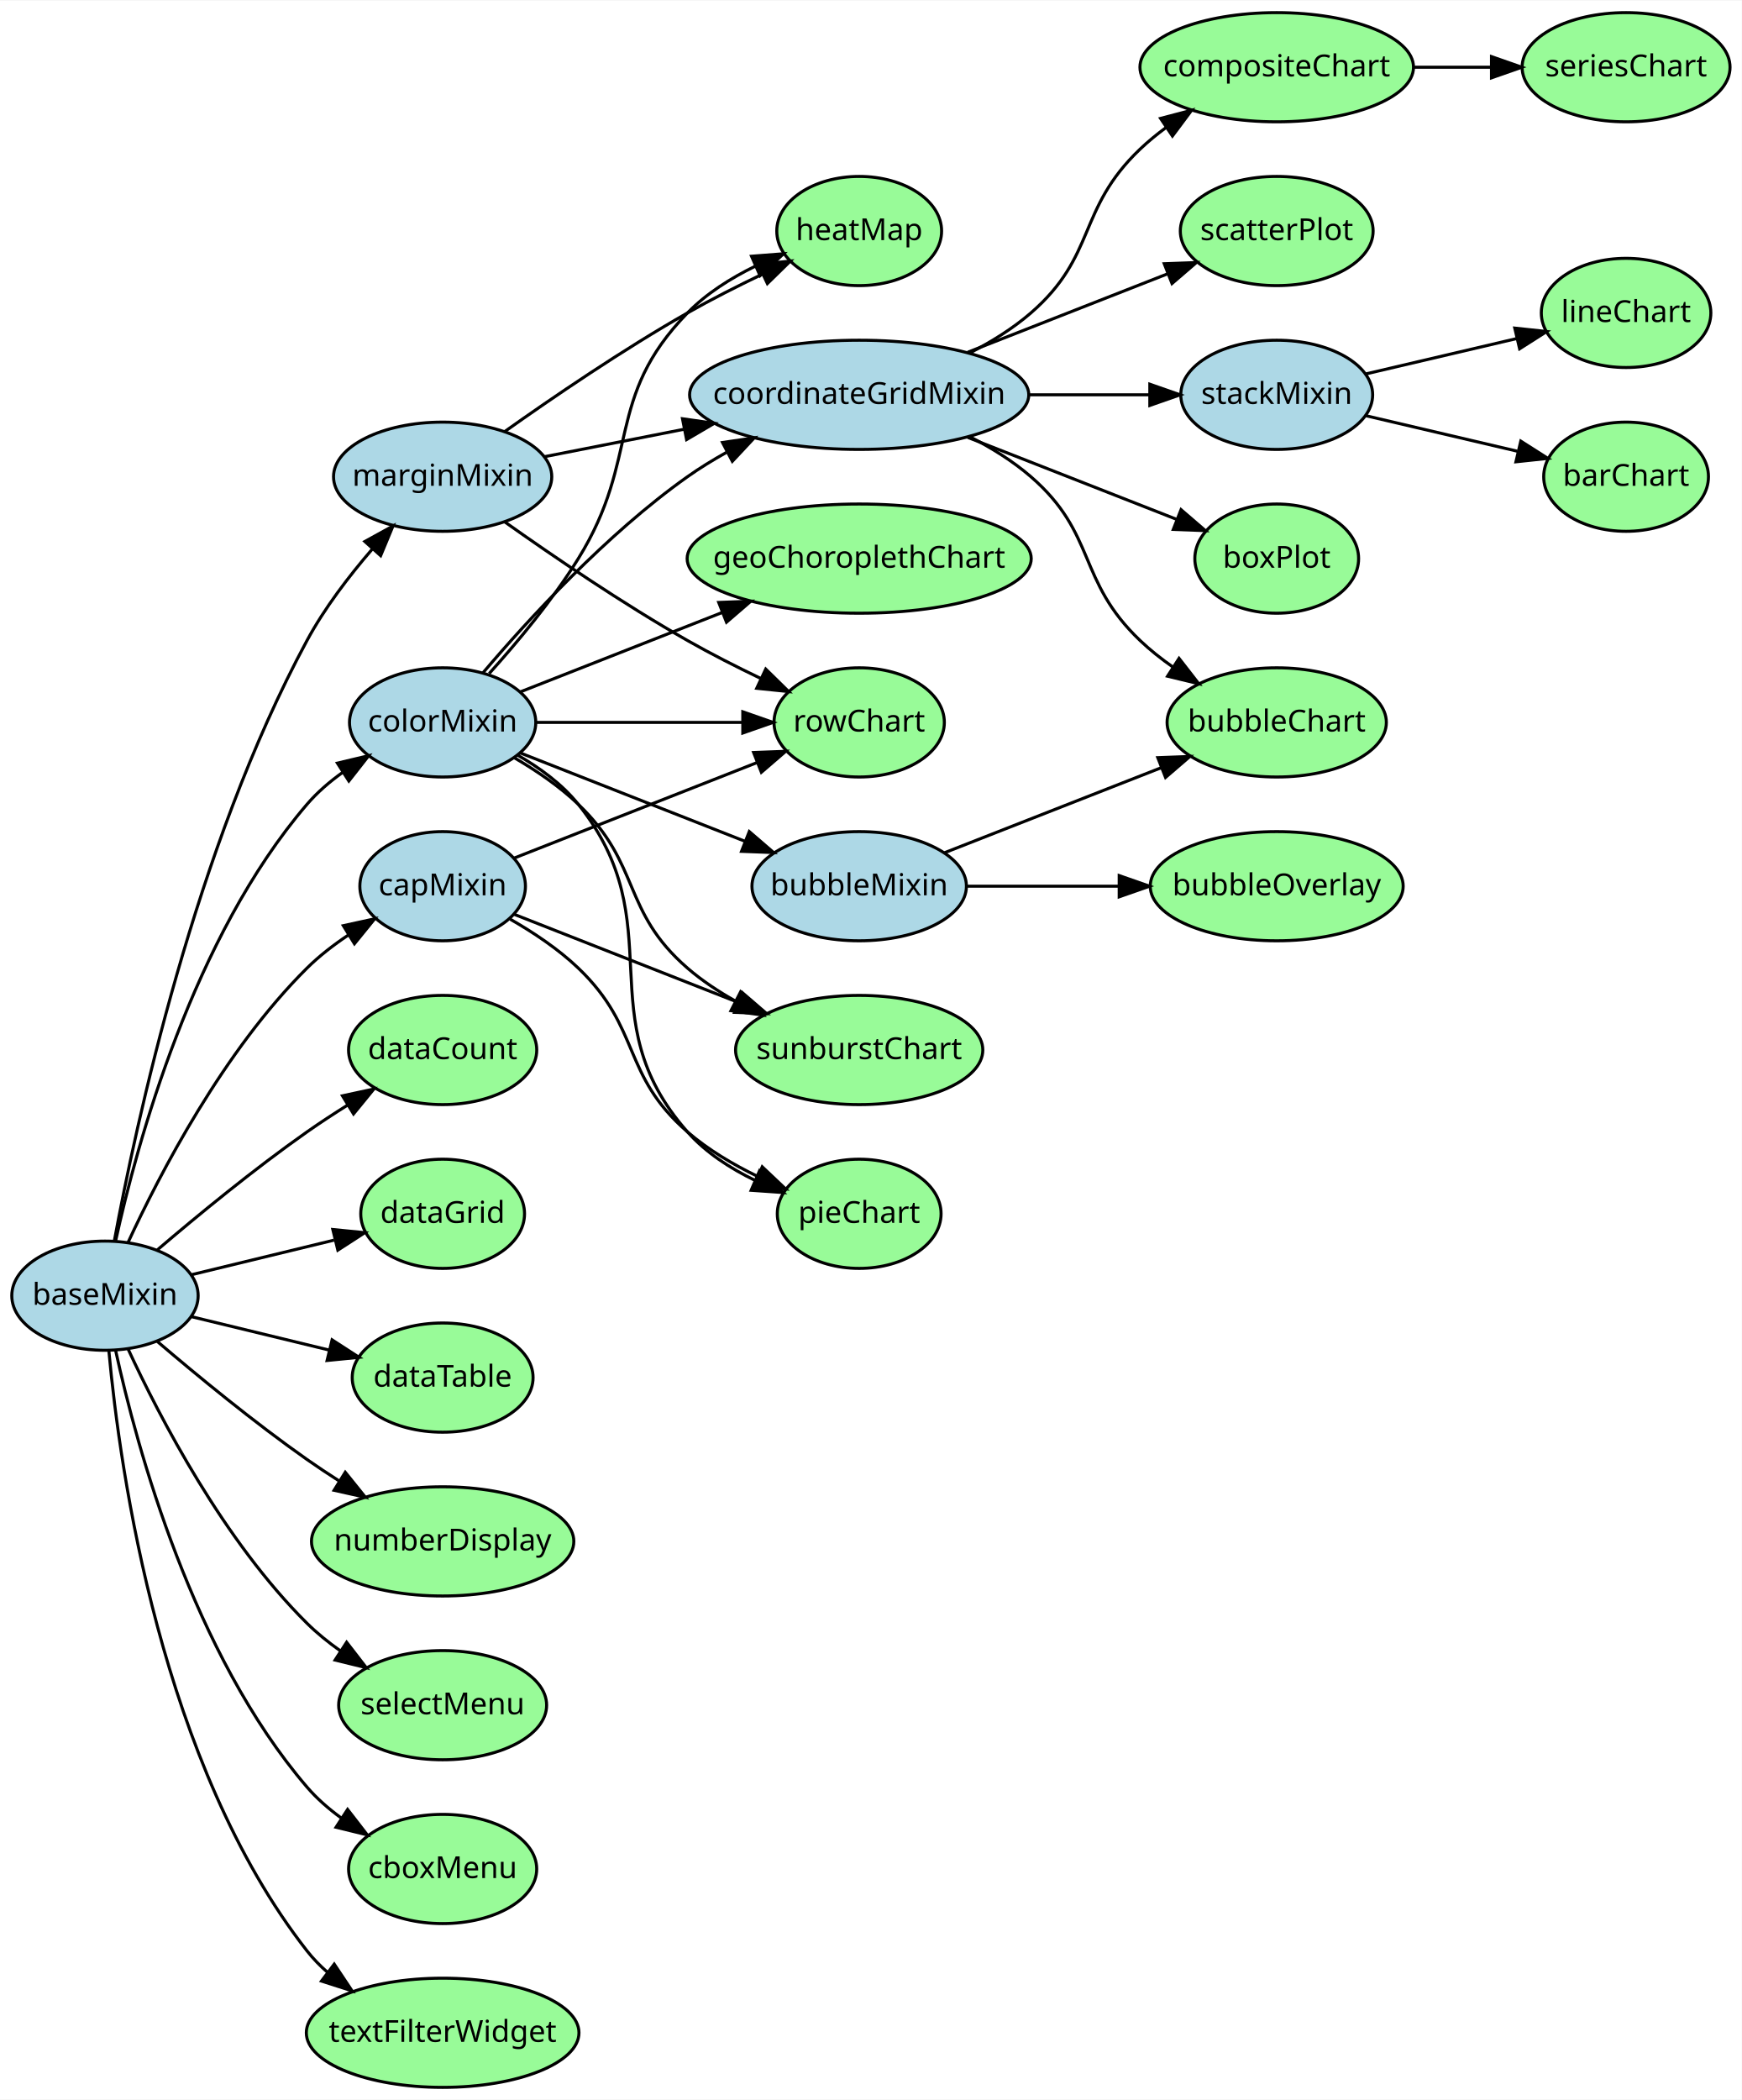
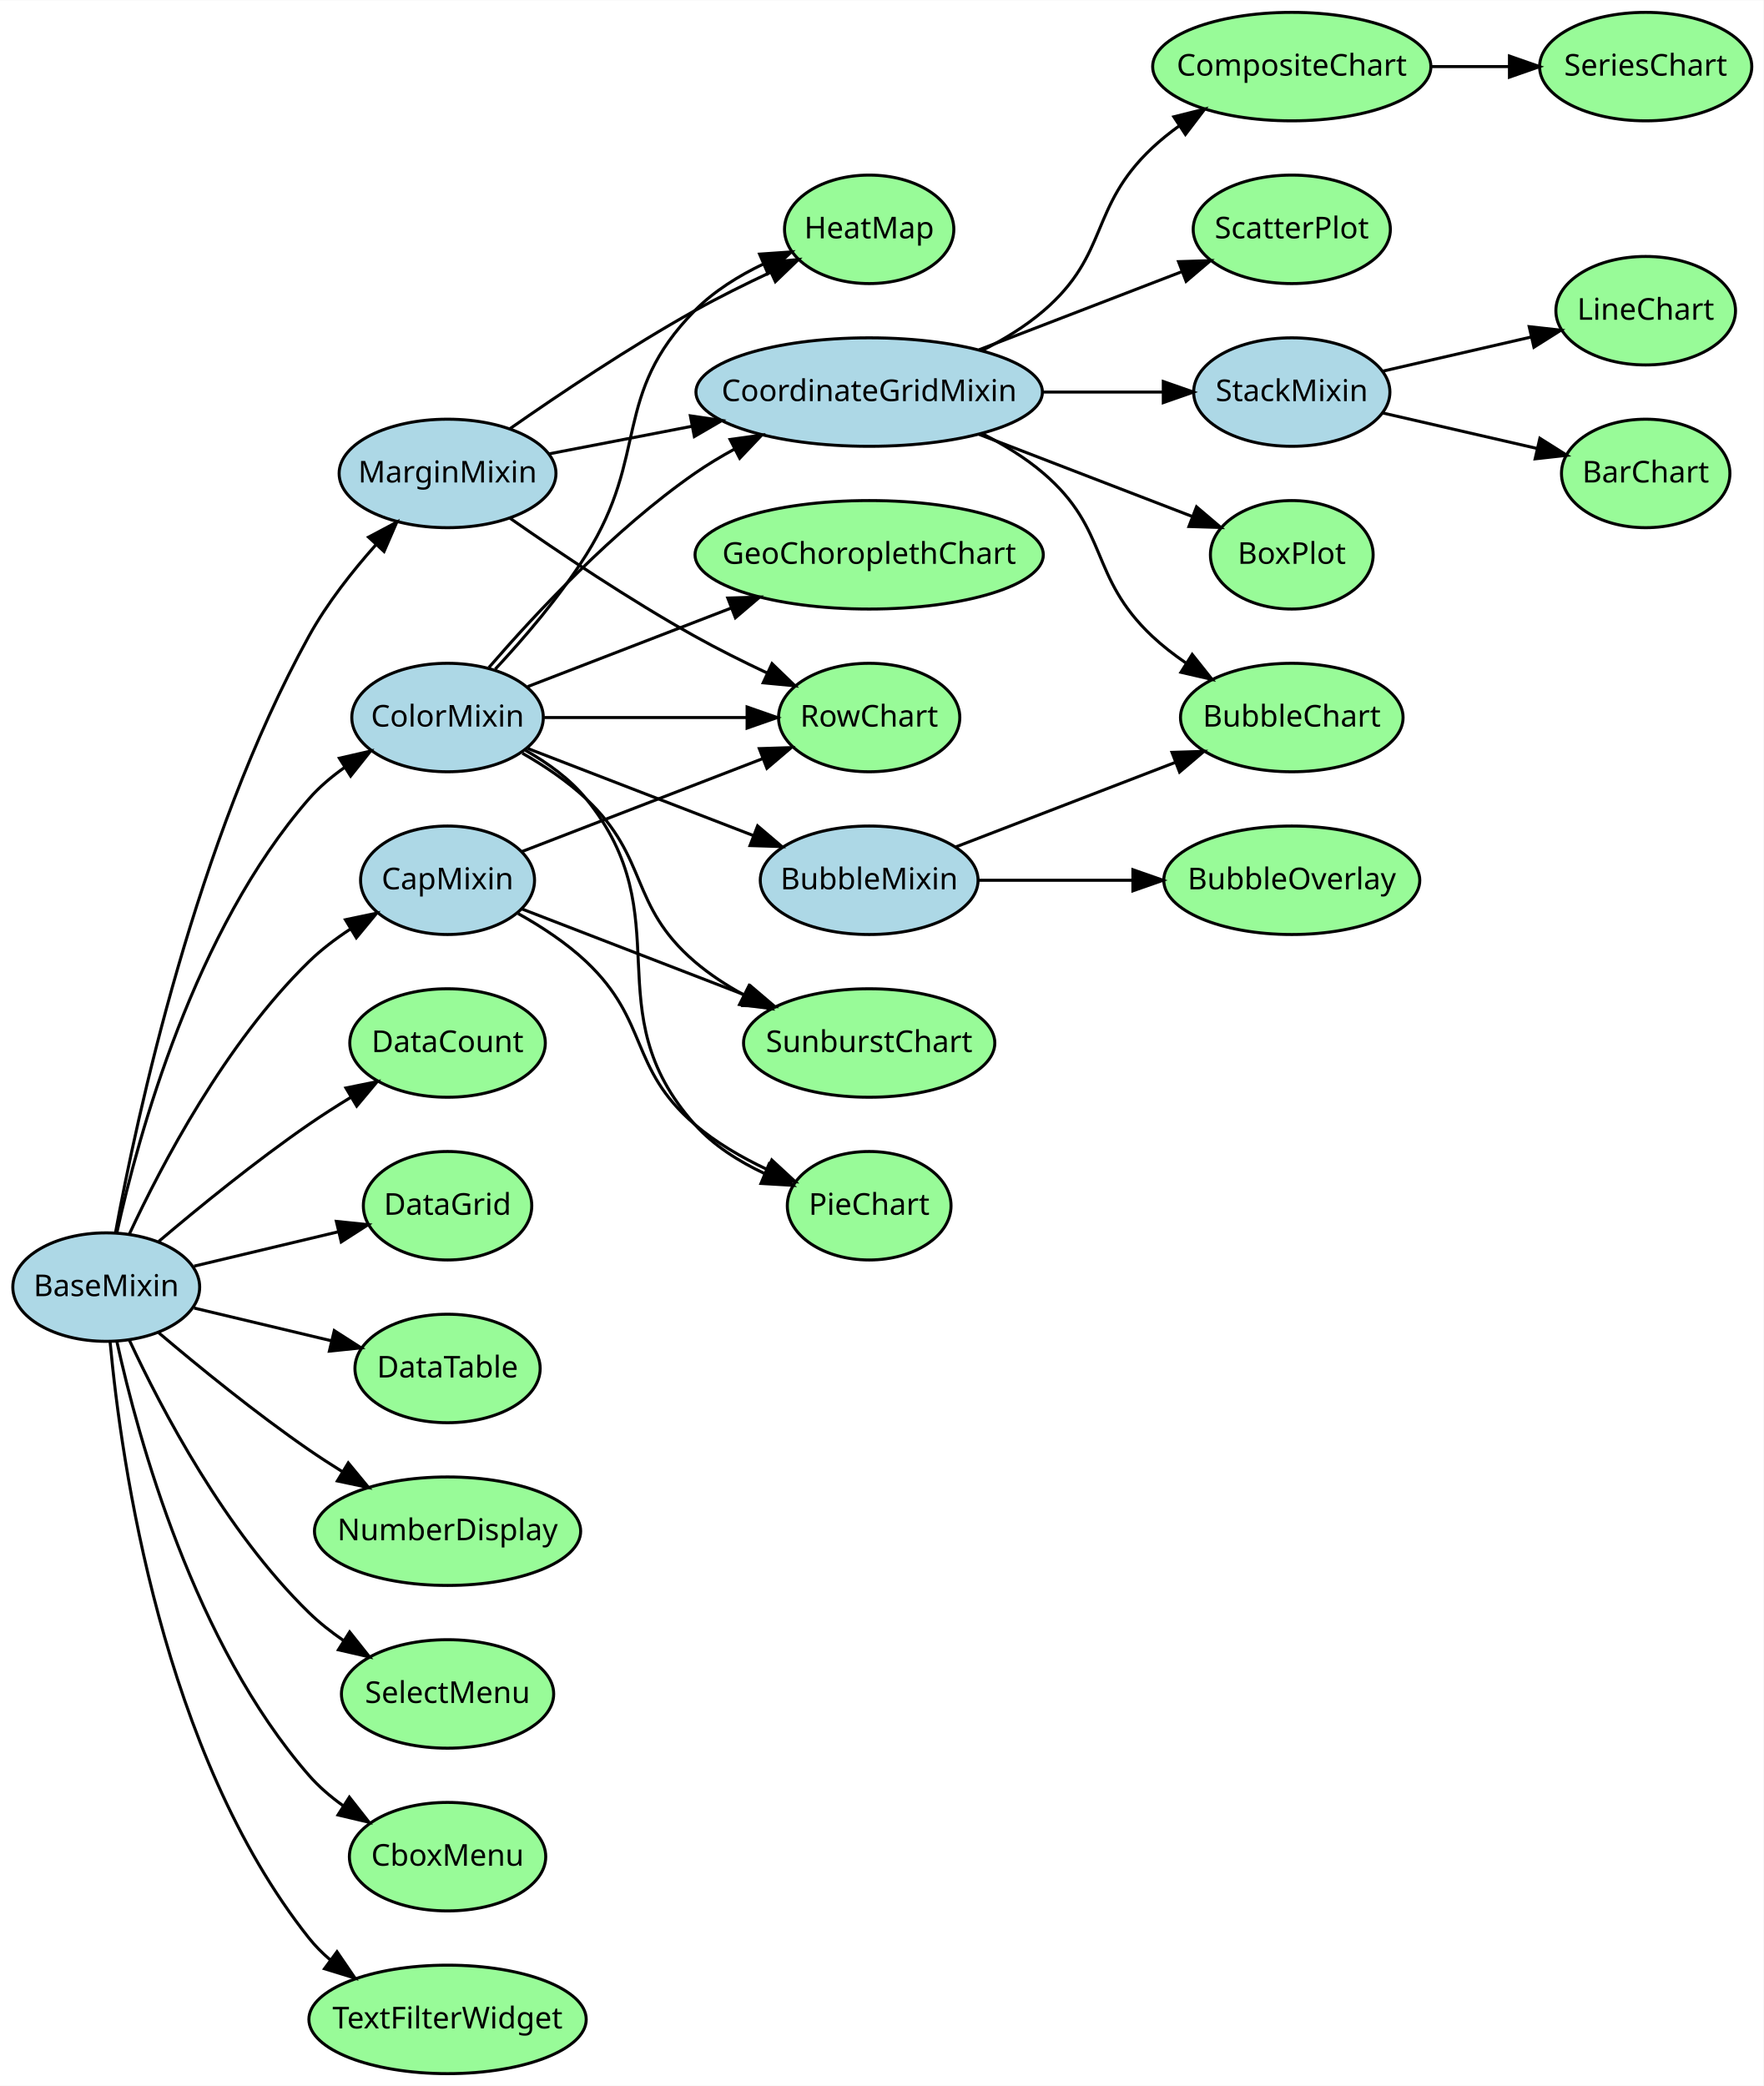
- <svg xmlns="http://www.w3.org/2000/svg" xmlns:xlink="http://www.w3.org/1999/xlink" width="574pt" height="692pt" viewBox="0.00 0.00 574.27 692.00">
+ <svg xmlns="http://www.w3.org/2000/svg" xmlns:xlink="http://www.w3.org/1999/xlink" width="585pt" height="692pt" viewBox="0.00 0.00 585.17 692.00">
  <g id="graph0" class="graph" transform="scale(1 1) rotate(0) translate(4 688)">
-     <polygon fill="#ffffff" stroke="transparent" points="-4,4 -4,-688 570.272,-688 570.272,4 -4,4" />
+     <polygon fill="#ffffff" stroke="transparent" points="-4,4 -4,-688 581.171,-688 581.171,4 -4,4" />
    <g id="node1" class="node">
      <g id="a_node1">
-         <a xlink:href="dc.baseMixin.html" xlink:title="baseMixin">
-           <ellipse fill="#add8e6" stroke="#000000" cx="30.611" cy="-261" rx="30.722" ry="18" />
-           <text text-anchor="middle" x="30.611" y="-258" font-family="sans-serif" font-size="10.00" fill="#000000">baseMixin</text>
+         <a xlink:href="BaseMixin.html" xlink:title="BaseMixin">
+           <ellipse fill="#add8e6" stroke="#000000" cx="31.251" cy="-261" rx="31.003" ry="18" />
+           <text text-anchor="middle" x="31.251" y="-258" font-family="sans-serif" font-size="10.00" fill="#000000">BaseMixin</text>
        </a>
      </g>
    </g>
    <g id="node2" class="node">
      <g id="a_node2">
-         <a xlink:href="dc.colorMixin.html" xlink:title="colorMixin">
-           <ellipse fill="#add8e6" stroke="#000000" cx="141.945" cy="-450" rx="30.711" ry="18" />
-           <text text-anchor="middle" x="141.945" y="-447" font-family="sans-serif" font-size="10.00" fill="#000000">colorMixin</text>
+         <a xlink:href="ColorMixin.html" xlink:title="ColorMixin">
+           <ellipse fill="#add8e6" stroke="#000000" cx="144.507" cy="-450" rx="31.776" ry="18" />
+           <text text-anchor="middle" x="144.507" y="-447" font-family="sans-serif" font-size="10.00" fill="#000000">ColorMixin</text>
        </a>
      </g>
    </g>
    <g id="edge15" class="edge">
-       <path fill="none" stroke="#000000" d="M34.11,-279.005C41.136,-311.149 59.609,-379.141 97.222,-423 100.604,-426.944 104.711,-430.474 109.051,-433.579" />
-       <polygon fill="#000000" stroke="#000000" points="107.242,-436.577 117.551,-439.022 111.017,-430.682 107.242,-436.577" />
+       <path fill="none" stroke="#000000" d="M34.776,-279.053C41.858,-311.271 60.49,-379.379 98.501,-423 101.912,-426.914 106.036,-430.409 110.396,-433.48" />
+       <polygon fill="#000000" stroke="#000000" points="108.62,-436.498 118.948,-438.864 112.349,-430.574 108.62,-436.498" />
    </g>
    <g id="node3" class="node">
      <g id="a_node3">
-         <a xlink:href="dc.marginMixin.html" xlink:title="marginMixin">
-           <ellipse fill="#add8e6" stroke="#000000" cx="141.945" cy="-531" rx="35.979" ry="18" />
-           <text text-anchor="middle" x="141.945" y="-528" font-family="sans-serif" font-size="10.00" fill="#000000">marginMixin</text>
+         <a xlink:href="MarginMixin.html" xlink:title="MarginMixin">
+           <ellipse fill="#add8e6" stroke="#000000" cx="144.507" cy="-531" rx="35.979" ry="18" />
+           <text text-anchor="middle" x="144.507" y="-528" font-family="sans-serif" font-size="10.00" fill="#000000">MarginMixin</text>
        </a>
      </g>
    </g>
    <g id="edge17" class="edge">
-       <path fill="none" stroke="#000000" d="M33.684,-279.001C40.736,-317.276 60.376,-408.814 97.222,-477 102.981,-487.659 111.023,-498.192 118.701,-507.087" />
-       <polygon fill="#000000" stroke="#000000" points="116.292,-509.643 125.575,-514.751 121.504,-504.969 116.292,-509.643" />
+       <path fill="none" stroke="#000000" d="M34.316,-279.041C41.362,-317.391 61.059,-409.066 98.501,-477 104.479,-487.845 112.858,-498.501 120.83,-507.444" />
+       <polygon fill="#000000" stroke="#000000" points="118.299,-509.862 127.66,-514.823 123.436,-505.107 118.299,-509.862" />
    </g>
    <g id="node7" class="node">
      <g id="a_node7">
-         <a xlink:href="dc.capMixin.html" xlink:title="capMixin">
-           <ellipse fill="#add8e6" stroke="#000000" cx="141.945" cy="-396" rx="27.3" ry="18" />
-           <text text-anchor="middle" x="141.945" y="-393" font-family="sans-serif" font-size="10.00" fill="#000000">capMixin</text>
+         <a xlink:href="CapMixin.html" xlink:title="CapMixin">
+           <ellipse fill="#add8e6" stroke="#000000" cx="144.507" cy="-396" rx="28.866" ry="18" />
+           <text text-anchor="middle" x="144.507" y="-393" font-family="sans-serif" font-size="10.00" fill="#000000">CapMixin</text>
        </a>
      </g>
    </g>
    <g id="edge23" class="edge">
-       <path fill="none" stroke="#000000" d="M38.171,-278.446C48.762,-301.363 69.832,-341.87 97.222,-369 101.249,-372.989 105.975,-376.64 110.82,-379.88" />
-       <polygon fill="#000000" stroke="#000000" points="109.191,-382.987 119.541,-385.251 112.862,-377.027 109.191,-382.987" />
+       <path fill="none" stroke="#000000" d="M38.872,-278.494C49.554,-301.464 70.813,-342.028 98.501,-369 102.565,-372.958 107.317,-376.568 112.197,-379.769" />
+       <polygon fill="#000000" stroke="#000000" points="110.624,-382.908 120.995,-385.078 114.241,-376.915 110.624,-382.908" />
    </g>
    <g id="node14" class="node">
      <g id="a_node14">
-         <a xlink:href="dc.dataCount.html" xlink:title="dataCount">
-           <ellipse fill="#98fb98" stroke="#000000" cx="141.945" cy="-342" rx="31.026" ry="18" />
-           <text text-anchor="middle" x="141.945" y="-339" font-family="sans-serif" font-size="10.00" fill="#000000">dataCount</text>
+         <a xlink:href="DataCount.html" xlink:title="DataCount">
+           <ellipse fill="#98fb98" stroke="#000000" cx="144.507" cy="-342" rx="32.443" ry="18" />
+           <text text-anchor="middle" x="144.507" y="-339" font-family="sans-serif" font-size="10.00" fill="#000000">DataCount</text>
        </a>
      </g>
    </g>
    <g id="edge12" class="edge">
-       <path fill="none" stroke="#000000" d="M47.905,-276.125C61.056,-287.351 79.799,-302.766 97.222,-315 101.473,-317.986 106.062,-320.987 110.623,-323.847" />
-       <polygon fill="#000000" stroke="#000000" points="108.908,-326.901 119.265,-329.133 112.561,-320.93 108.908,-326.901" />
+       <path fill="none" stroke="#000000" d="M48.688,-276.171C61.955,-287.421 80.873,-302.846 98.501,-315 102.869,-318.011 107.585,-321.027 112.276,-323.894" />
+       <polygon fill="#000000" stroke="#000000" points="110.782,-327.077 121.165,-329.184 114.362,-321.062 110.782,-327.077" />
    </g>
    <g id="node15" class="node">
      <g id="a_node15">
-         <a xlink:href="dc.dataGrid.html" xlink:title="dataGrid">
-           <ellipse fill="#98fb98" stroke="#000000" cx="141.945" cy="-288" rx="27" ry="18" />
-           <text text-anchor="middle" x="141.945" y="-285" font-family="sans-serif" font-size="10.00" fill="#000000">dataGrid</text>
+         <a xlink:href="DataGrid.html" xlink:title="DataGrid">
+           <ellipse fill="#98fb98" stroke="#000000" cx="144.507" cy="-288" rx="27.944" ry="18" />
+           <text text-anchor="middle" x="144.507" y="-285" font-family="sans-serif" font-size="10.00" fill="#000000">DataGrid</text>
        </a>
      </g>
    </g>
    <g id="edge13" class="edge">
-       <path fill="none" stroke="#000000" d="M58.993,-267.883C73.336,-271.361 90.889,-275.618 106.149,-279.319" />
-       <polygon fill="#000000" stroke="#000000" points="105.736,-282.82 116.279,-281.776 107.386,-276.017 105.736,-282.82" />
+       <path fill="none" stroke="#000000" d="M60.417,-267.953C75.041,-271.44 92.889,-275.694 108.374,-279.386" />
+       <polygon fill="#000000" stroke="#000000" points="107.611,-282.802 118.15,-281.716 109.234,-275.993 107.611,-282.802" />
    </g>
    <g id="node16" class="node">
      <g id="a_node16">
-         <a xlink:href="dc.dataTable.html" xlink:title="dataTable">
-           <ellipse fill="#98fb98" stroke="#000000" cx="141.945" cy="-234" rx="29.817" ry="18" />
-           <text text-anchor="middle" x="141.945" y="-231" font-family="sans-serif" font-size="10.00" fill="#000000">dataTable</text>
+         <a xlink:href="DataTable.html" xlink:title="DataTable">
+           <ellipse fill="#98fb98" stroke="#000000" cx="144.507" cy="-234" rx="30.733" ry="18" />
+           <text text-anchor="middle" x="144.507" y="-231" font-family="sans-serif" font-size="10.00" fill="#000000">DataTable</text>
        </a>
      </g>
    </g>
    <g id="edge14" class="edge">
-       <path fill="none" stroke="#000000" d="M58.993,-254.117C72.812,-250.766 89.612,-246.691 104.469,-243.088" />
-       <polygon fill="#000000" stroke="#000000" points="105.49,-246.442 114.384,-240.684 103.841,-239.639 105.49,-246.442" />
+       <path fill="none" stroke="#000000" d="M60.417,-254.047C74.263,-250.746 90.998,-246.756 105.882,-243.208" />
+       <polygon fill="#000000" stroke="#000000" points="106.916,-246.56 115.832,-240.836 105.293,-239.751 106.916,-246.56" />
    </g>
    <g id="node20" class="node">
      <g id="a_node20">
-         <a xlink:href="dc.numberDisplay.html" xlink:title="numberDisplay">
-           <ellipse fill="#98fb98" stroke="#000000" cx="141.945" cy="-180" rx="43.25" ry="18" />
-           <text text-anchor="middle" x="141.945" y="-177" font-family="sans-serif" font-size="10.00" fill="#000000">numberDisplay</text>
+         <a xlink:href="NumberDisplay.html" xlink:title="NumberDisplay">
+           <ellipse fill="#98fb98" stroke="#000000" cx="144.507" cy="-180" rx="44.167" ry="18" />
+           <text text-anchor="middle" x="144.507" y="-177" font-family="sans-serif" font-size="10.00" fill="#000000">NumberDisplay</text>
        </a>
      </g>
    </g>
    <g id="edge21" class="edge">
-       <path fill="none" stroke="#000000" d="M47.905,-245.875C61.056,-234.649 79.799,-219.234 97.222,-207 100.645,-204.596 104.287,-202.182 107.957,-199.839" />
-       <polygon fill="#000000" stroke="#000000" points="109.837,-202.792 116.483,-194.541 106.142,-196.846 109.837,-202.792" />
+       <path fill="none" stroke="#000000" d="M48.688,-245.829C61.955,-234.579 80.873,-219.154 98.501,-207 102.018,-204.575 105.761,-202.148 109.535,-199.797" />
+       <polygon fill="#000000" stroke="#000000" points="111.561,-202.662 118.303,-194.49 107.936,-196.674 111.561,-202.662" />
    </g>
    <g id="node24" class="node">
      <g id="a_node24">
-         <a xlink:href="dc.selectMenu.html" xlink:title="selectMenu">
-           <ellipse fill="#98fb98" stroke="#000000" cx="141.945" cy="-126" rx="34.287" ry="18" />
-           <text text-anchor="middle" x="141.945" y="-123" font-family="sans-serif" font-size="10.00" fill="#000000">selectMenu</text>
+         <a xlink:href="SelectMenu.html" xlink:title="SelectMenu">
+           <ellipse fill="#98fb98" stroke="#000000" cx="144.507" cy="-126" rx="35.215" ry="18" />
+           <text text-anchor="middle" x="144.507" y="-123" font-family="sans-serif" font-size="10.00" fill="#000000">SelectMenu</text>
        </a>
      </g>
    </g>
    <g id="edge29" class="edge">
-       <path fill="none" stroke="#000000" d="M38.171,-243.554C48.762,-220.637 69.832,-180.13 97.222,-153 100.5,-149.753 104.241,-146.73 108.133,-143.97" />
-       <polygon fill="#000000" stroke="#000000" points="110.286,-146.745 116.769,-138.365 106.475,-140.874 110.286,-146.745" />
+       <path fill="none" stroke="#000000" d="M38.872,-243.506C49.554,-220.536 70.813,-179.972 98.501,-153 101.968,-149.624 105.936,-146.501 110.056,-143.668" />
+       <polygon fill="#000000" stroke="#000000" points="112.021,-146.567 118.615,-138.275 108.289,-140.645 112.021,-146.567" />
    </g>
    <g id="node25" class="node">
      <g id="a_node25">
-         <a xlink:href="dc.cboxMenu.html" xlink:title="cboxMenu">
-           <ellipse fill="#98fb98" stroke="#000000" cx="141.945" cy="-72" rx="31.015" ry="18" />
-           <text text-anchor="middle" x="141.945" y="-69" font-family="sans-serif" font-size="10.00" fill="#000000">cboxMenu</text>
+         <a xlink:href="CboxMenu.html" xlink:title="CboxMenu">
+           <ellipse fill="#98fb98" stroke="#000000" cx="144.507" cy="-72" rx="32.578" ry="18" />
+           <text text-anchor="middle" x="144.507" y="-69" font-family="sans-serif" font-size="10.00" fill="#000000">CboxMenu</text>
        </a>
      </g>
    </g>
    <g id="edge30" class="edge">
-       <path fill="none" stroke="#000000" d="M34.11,-242.995C41.136,-210.851 59.609,-142.859 97.222,-99 100.447,-95.239 104.332,-91.854 108.448,-88.855" />
-       <polygon fill="#000000" stroke="#000000" points="110.605,-91.628 117.086,-83.247 106.793,-85.757 110.605,-91.628" />
+       <path fill="none" stroke="#000000" d="M34.776,-242.947C41.858,-210.729 60.49,-142.621 98.501,-99 101.753,-95.269 105.651,-91.919 109.785,-88.954" />
+       <polygon fill="#000000" stroke="#000000" points="111.925,-91.74 118.469,-83.409 108.157,-85.841 111.925,-91.74" />
    </g>
    <g id="node27" class="node">
      <g id="a_node27">
-         <a xlink:href="dc.textFilterWidget.html" xlink:title="textFilterWidget">
-           <ellipse fill="#98fb98" stroke="#000000" cx="141.945" cy="-18" rx="44.948" ry="18" />
-           <text text-anchor="middle" x="141.945" y="-15" font-family="sans-serif" font-size="10.00" fill="#000000">textFilterWidget</text>
+         <a xlink:href="TextFilterWidget.html" xlink:title="TextFilterWidget">
+           <ellipse fill="#98fb98" stroke="#000000" cx="144.507" cy="-18" rx="46.012" ry="18" />
+           <text text-anchor="middle" x="144.507" y="-15" font-family="sans-serif" font-size="10.00" fill="#000000">TextFilterWidget</text>
        </a>
      </g>
    </g>
    <g id="edge33" class="edge">
-       <path fill="none" stroke="#000000" d="M31.895,-242.795C35.557,-202.921 49.133,-106.53 97.222,-45 99.232,-42.427 101.562,-40.044 104.081,-37.849" />
-       <polygon fill="#000000" stroke="#000000" points="106.199,-40.635 112.077,-31.82 101.985,-35.045 106.199,-40.635" />
+       <path fill="none" stroke="#000000" d="M32.541,-242.748C36.225,-202.781 49.908,-106.216 98.501,-45 100.574,-42.389 102.974,-39.978 105.568,-37.763" />
+       <polygon fill="#000000" stroke="#000000" points="107.822,-40.45 113.797,-31.7 103.67,-34.814 107.822,-40.45" />
    </g>
    <g id="node4" class="node">
      <g id="a_node4">
-         <a xlink:href="dc.bubbleMixin.html" xlink:title="bubbleMixin">
-           <ellipse fill="#add8e6" stroke="#000000" cx="279.282" cy="-396" rx="35.358" ry="18" />
-           <text text-anchor="middle" x="279.282" y="-393" font-family="sans-serif" font-size="10.00" fill="#000000">bubbleMixin</text>
+         <a xlink:href="BubbleMixin.html" xlink:title="BubbleMixin">
+           <ellipse fill="#add8e6" stroke="#000000" cx="284.407" cy="-396" rx="36.137" ry="18" />
+           <text text-anchor="middle" x="284.407" y="-393" font-family="sans-serif" font-size="10.00" fill="#000000">BubbleMixin</text>
        </a>
      </g>
    </g>
    <g id="edge8" class="edge">
-       <path fill="none" stroke="#000000" d="M167.455,-439.97C188.318,-431.767 218.119,-420.049 241.711,-410.773" />
-       <polygon fill="#000000" stroke="#000000" points="243.043,-414.01 251.069,-407.093 240.482,-407.495 243.043,-414.01" />
+       <path fill="none" stroke="#000000" d="M171.151,-439.716C192.333,-431.54 222.25,-419.992 246.017,-410.818" />
+       <polygon fill="#000000" stroke="#000000" points="247.383,-414.043 255.452,-407.176 244.862,-407.512 247.383,-414.043" />
    </g>
    <g id="node5" class="node">
      <g id="a_node5">
-         <a xlink:href="dc.coordinateGridMixin.html" xlink:title="coordinateGridMixin">
-           <ellipse fill="#add8e6" stroke="#000000" cx="279.282" cy="-558" rx="55.92" ry="18" />
-           <text text-anchor="middle" x="279.282" y="-555" font-family="sans-serif" font-size="10.00" fill="#000000">coordinateGridMixin</text>
+         <a xlink:href="CoordinateGridMixin.html" xlink:title="CoordinateGridMixin">
+           <ellipse fill="#add8e6" stroke="#000000" cx="284.407" cy="-558" rx="57.487" ry="18" />
+           <text text-anchor="middle" x="284.407" y="-555" font-family="sans-serif" font-size="10.00" fill="#000000">CoordinateGridMixin</text>
        </a>
      </g>
    </g>
    <g id="edge1" class="edge">
-       <path fill="none" stroke="#000000" d="M155.159,-466.253C170.126,-483.894 195.932,-512.072 222.668,-531 226.679,-533.839 231.034,-536.517 235.489,-539.001" />
-       <polygon fill="#000000" stroke="#000000" points="234.21,-542.282 244.692,-543.818 237.456,-536.08 234.21,-542.282" />
+       <path fill="none" stroke="#000000" d="M158.23,-466.603C173.494,-484.287 199.573,-512.259 226.513,-531 230.674,-533.894 235.195,-536.616 239.814,-539.134" />
+       <polygon fill="#000000" stroke="#000000" points="238.254,-542.268 248.749,-543.718 241.449,-536.039 238.254,-542.268" />
    </g>
    <g id="node17" class="node">
      <g id="a_node17">
-         <a xlink:href="dc.geoChoroplethChart.html" xlink:title="geoChoroplethChart">
-           <ellipse fill="#98fb98" stroke="#000000" cx="279.282" cy="-504" rx="56.728" ry="18" />
-           <text text-anchor="middle" x="279.282" y="-501" font-family="sans-serif" font-size="10.00" fill="#000000">geoChoroplethChart</text>
+         <a xlink:href="GeoChoroplethChart.html" xlink:title="GeoChoroplethChart">
+           <ellipse fill="#98fb98" stroke="#000000" cx="284.407" cy="-504" rx="57.788" ry="18" />
+           <text text-anchor="middle" x="284.407" y="-501" font-family="sans-serif" font-size="10.00" fill="#000000">GeoChoroplethChart</text>
        </a>
      </g>
    </g>
    <g id="edge16" class="edge">
-       <path fill="none" stroke="#000000" d="M167.455,-460.03C186.105,-467.363 211.898,-477.505 234.013,-486.2" />
-       <polygon fill="#000000" stroke="#000000" points="232.967,-489.55 243.554,-489.952 235.529,-483.036 232.967,-489.55" />
+       <path fill="none" stroke="#000000" d="M171.151,-460.284C190.142,-467.615 216.155,-477.655 238.461,-486.265" />
+       <polygon fill="#000000" stroke="#000000" points="237.496,-489.644 248.086,-489.98 240.017,-483.114 237.496,-489.644" />
    </g>
    <g id="node18" class="node">
      <g id="a_node18">
-         <a xlink:href="dc.heatMap.html" xlink:title="heatMap">
-           <ellipse fill="#98fb98" stroke="#000000" cx="279.282" cy="-612" rx="27.174" ry="18" />
-           <text text-anchor="middle" x="279.282" y="-609" font-family="sans-serif" font-size="10.00" fill="#000000">heatMap</text>
+         <a xlink:href="HeatMap.html" xlink:title="HeatMap">
+           <ellipse fill="#98fb98" stroke="#000000" cx="284.407" cy="-612" rx="28.091" ry="18" />
+           <text text-anchor="middle" x="284.407" y="-609" font-family="sans-serif" font-size="10.00" fill="#000000">HeatMap</text>
        </a>
      </g>
    </g>
    <g id="edge19" class="edge">
-       <path fill="none" stroke="#000000" d="M157.299,-466.123C166.576,-476.413 178.202,-490.343 186.668,-504 207.426,-537.483 195.187,-556.773 222.668,-585 228.892,-591.393 236.932,-596.46 244.987,-600.394" />
-       <polygon fill="#000000" stroke="#000000" points="243.78,-603.686 254.343,-604.504 246.595,-597.278 243.78,-603.686" />
+       <path fill="none" stroke="#000000" d="M160.336,-466.052C169.89,-476.316 181.851,-490.243 190.513,-504 211.504,-537.338 198.911,-556.891 226.513,-585 232.893,-591.497 241.135,-596.603 249.389,-600.543" />
+       <polygon fill="#000000" stroke="#000000" points="248.045,-603.775 258.615,-604.508 250.809,-597.344 248.045,-603.775" />
    </g>
    <g id="node21" class="node">
      <g id="a_node21">
-         <a xlink:href="dc.pieChart.html" xlink:title="pieChart">
-           <ellipse fill="#98fb98" stroke="#000000" cx="279.282" cy="-288" rx="27" ry="18" />
-           <text text-anchor="middle" x="279.282" y="-285" font-family="sans-serif" font-size="10.00" fill="#000000">pieChart</text>
+         <a xlink:href="PieChart.html" xlink:title="PieChart">
+           <ellipse fill="#98fb98" stroke="#000000" cx="284.407" cy="-288" rx="27.163" ry="18" />
+           <text text-anchor="middle" x="284.407" y="-285" font-family="sans-serif" font-size="10.00" fill="#000000">PieChart</text>
        </a>
      </g>
    </g>
    <g id="edge22" class="edge">
-       <path fill="none" stroke="#000000" d="M166.609,-439.246C173.898,-435.066 181.343,-429.658 186.668,-423 218.274,-383.49 189.162,-352.913 222.668,-315 228.693,-308.182 236.816,-302.939 245.026,-298.968" />
-       <polygon fill="#000000" stroke="#000000" points="246.423,-302.178 254.225,-295.01 243.656,-295.748 246.423,-302.178" />
+       <path fill="none" stroke="#000000" d="M170.355,-439.106C177.7,-434.969 185.15,-429.62 190.513,-423 222.364,-383.687 192.845,-352.768 226.513,-315 232.733,-308.023 241.133,-302.713 249.602,-298.73" />
+       <polygon fill="#000000" stroke="#000000" points="251.2,-301.856 259.082,-294.777 248.506,-295.395 251.2,-301.856" />
    </g>
    <g id="node22" class="node">
      <g id="a_node22">
-         <a xlink:href="dc.rowChart.html" xlink:title="rowChart">
-           <ellipse fill="#98fb98" stroke="#000000" cx="279.282" cy="-450" rx="28.08" ry="18" />
-           <text text-anchor="middle" x="279.282" y="-447" font-family="sans-serif" font-size="10.00" fill="#000000">rowChart</text>
+         <a xlink:href="RowChart.html" xlink:title="RowChart">
+           <ellipse fill="#98fb98" stroke="#000000" cx="284.407" cy="-450" rx="30.075" ry="18" />
+           <text text-anchor="middle" x="284.407" y="-447" font-family="sans-serif" font-size="10.00" fill="#000000">RowChart</text>
        </a>
      </g>
    </g>
    <g id="edge27" class="edge">
-       <path fill="none" stroke="#000000" d="M172.766,-450C192.883,-450 219.303,-450 240.797,-450" />
-       <polygon fill="#000000" stroke="#000000" points="240.904,-453.5 250.904,-450 240.904,-446.5 240.904,-453.5" />
+       <path fill="none" stroke="#000000" d="M176.603,-450C196.569,-450 222.423,-450 243.807,-450" />
+       <polygon fill="#000000" stroke="#000000" points="243.9,-453.5 253.9,-450 243.9,-446.5 243.9,-453.5" />
    </g>
    <g id="node26" class="node">
      <g id="a_node26">
-         <a xlink:href="dc.sunburstChart.html" xlink:title="sunburstChart">
-           <ellipse fill="#98fb98" stroke="#000000" cx="279.282" cy="-342" rx="40.762" ry="18" />
-           <text text-anchor="middle" x="279.282" y="-339" font-family="sans-serif" font-size="10.00" fill="#000000">sunburstChart</text>
+         <a xlink:href="SunburstChart.html" xlink:title="SunburstChart">
+           <ellipse fill="#98fb98" stroke="#000000" cx="284.407" cy="-342" rx="41.69" ry="18" />
+           <text text-anchor="middle" x="284.407" y="-339" font-family="sans-serif" font-size="10.00" fill="#000000">SunburstChart</text>
        </a>
      </g>
    </g>
    <g id="edge31" class="edge">
-       <path fill="none" stroke="#000000" d="M165.604,-438.326C172.839,-434.097 180.506,-428.892 186.668,-423 207.517,-403.067 200.867,-387.887 222.668,-369 227.421,-364.882 232.911,-361.248 238.563,-358.089" />
-       <polygon fill="#000000" stroke="#000000" points="240.19,-361.188 247.496,-353.515 237,-354.958 240.19,-361.188" />
+       <path fill="none" stroke="#000000" d="M169.332,-438.157C176.635,-433.982 184.319,-428.85 190.513,-423 211.485,-403.196 204.631,-387.793 226.513,-369 231.372,-364.827 236.985,-361.163 242.764,-357.99" />
+       <polygon fill="#000000" stroke="#000000" points="244.531,-361.02 251.899,-353.407 241.391,-354.764 244.531,-361.02" />
    </g>
    <g id="edge2" class="edge">
-       <path fill="none" stroke="#000000" d="M175.541,-537.605C189.351,-540.32 205.749,-543.544 221.382,-546.617" />
-       <polygon fill="#000000" stroke="#000000" points="221.023,-550.113 231.51,-548.608 222.373,-543.245 221.023,-550.113" />
+       <path fill="none" stroke="#000000" d="M178.017,-537.467C192.276,-540.219 209.337,-543.512 225.578,-546.646" />
+       <polygon fill="#000000" stroke="#000000" points="225.07,-550.113 235.552,-548.571 226.396,-543.239 225.07,-550.113" />
    </g>
    <g id="edge18" class="edge">
-       <path fill="none" stroke="#000000" d="M162.328,-545.833C178.343,-557.191 201.418,-572.909 222.668,-585 230.491,-589.451 239.165,-593.843 247.323,-597.749" />
-       <polygon fill="#000000" stroke="#000000" points="246.043,-601.014 256.583,-602.087 249.012,-594.675 246.043,-601.014" />
+       <path fill="none" stroke="#000000" d="M165.219,-545.855C181.491,-557.224 204.933,-572.947 226.513,-585 234.533,-589.479 243.424,-593.886 251.783,-597.799" />
+       <polygon fill="#000000" stroke="#000000" points="250.37,-601.002 260.919,-601.984 253.285,-594.638 250.37,-601.002" />
    </g>
    <g id="edge26" class="edge">
-       <path fill="none" stroke="#000000" d="M162.328,-516.167C178.343,-504.809 201.418,-489.091 222.668,-477 230.355,-472.626 238.863,-468.31 246.897,-464.455" />
-       <polygon fill="#000000" stroke="#000000" points="248.469,-467.584 256.034,-460.166 245.494,-461.248 248.469,-467.584" />
+       <path fill="none" stroke="#000000" d="M165.219,-516.145C181.491,-504.776 204.933,-489.053 226.513,-477 234.169,-472.724 242.617,-468.514 250.639,-464.738" />
+       <polygon fill="#000000" stroke="#000000" points="252.168,-467.887 259.787,-460.524 249.24,-461.529 252.168,-467.887" />
    </g>
    <g id="node10" class="node">
      <g id="a_node10">
-         <a xlink:href="dc.bubbleChart.html" xlink:title="bubbleChart">
-           <ellipse fill="#98fb98" stroke="#000000" cx="416.947" cy="-450" rx="36.149" ry="18" />
-           <text text-anchor="middle" x="416.947" y="-447" font-family="sans-serif" font-size="10.00" fill="#000000">bubbleChart</text>
+         <a xlink:href="BubbleChart.html" xlink:title="BubbleChart">
+           <ellipse fill="#98fb98" stroke="#000000" cx="424.634" cy="-450" rx="36.93" ry="18" />
+           <text text-anchor="middle" x="424.634" y="-447" font-family="sans-serif" font-size="10.00" fill="#000000">BubbleChart</text>
        </a>
      </g>
    </g>
    <g id="edge7" class="edge">
-       <path fill="none" stroke="#000000" d="M307.473,-407.058C328.122,-415.158 356.374,-426.24 379.004,-435.117" />
-       <polygon fill="#000000" stroke="#000000" points="377.733,-438.378 388.321,-438.771 380.289,-431.861 377.733,-438.378" />
+       <path fill="none" stroke="#000000" d="M313.123,-407.058C334.156,-415.158 362.934,-426.24 385.986,-435.117" />
+       <polygon fill="#000000" stroke="#000000" points="384.886,-438.444 395.475,-438.771 387.401,-431.911 384.886,-438.444" />
    </g>
    <g id="node11" class="node">
      <g id="a_node11">
-         <a xlink:href="dc.bubbleOverlay.html" xlink:title="bubbleOverlay">
-           <ellipse fill="#98fb98" stroke="#000000" cx="416.947" cy="-396" rx="41.696" ry="18" />
-           <text text-anchor="middle" x="416.947" y="-393" font-family="sans-serif" font-size="10.00" fill="#000000">bubbleOverlay</text>
+         <a xlink:href="BubbleOverlay.html" xlink:title="BubbleOverlay">
+           <ellipse fill="#98fb98" stroke="#000000" cx="424.634" cy="-396" rx="42.475" ry="18" />
+           <text text-anchor="middle" x="424.634" y="-393" font-family="sans-serif" font-size="10.00" fill="#000000">BubbleOverlay</text>
        </a>
      </g>
    </g>
    <g id="edge9" class="edge">
-       <path fill="none" stroke="#000000" d="M314.734,-396C329.974,-396 348.094,-396 364.815,-396" />
-       <polygon fill="#000000" stroke="#000000" points="365.007,-399.5 375.007,-396 365.007,-392.5 365.007,-399.5" />
+       <path fill="none" stroke="#000000" d="M320.519,-396C336.043,-396 354.5,-396 371.533,-396" />
+       <polygon fill="#000000" stroke="#000000" points="371.914,-399.5 381.914,-396 371.914,-392.5 371.914,-399.5" />
    </g>
    <g id="node6" class="node">
      <g id="a_node6">
-         <a xlink:href="dc.stackMixin.html" xlink:title="stackMixin">
-           <ellipse fill="#add8e6" stroke="#000000" cx="416.947" cy="-558" rx="31.633" ry="18" />
-           <text text-anchor="middle" x="416.947" y="-555" font-family="sans-serif" font-size="10.00" fill="#000000">stackMixin</text>
+         <a xlink:href="StackMixin.html" xlink:title="StackMixin">
+           <ellipse fill="#add8e6" stroke="#000000" cx="424.634" cy="-558" rx="32.561" ry="18" />
+           <text text-anchor="middle" x="424.634" y="-555" font-family="sans-serif" font-size="10.00" fill="#000000">StackMixin</text>
        </a>
      </g>
    </g>
    <g id="edge3" class="edge">
-       <path fill="none" stroke="#000000" d="M335.276,-558C348.535,-558 362.454,-558 374.968,-558" />
-       <polygon fill="#000000" stroke="#000000" points="375.104,-561.5 385.104,-558 375.104,-554.5 375.104,-561.5" />
+       <path fill="none" stroke="#000000" d="M341.848,-558C355.202,-558 369.191,-558 381.789,-558" />
+       <polygon fill="#000000" stroke="#000000" points="381.999,-561.5 391.999,-558 381.999,-554.5 381.999,-561.5" />
    </g>
    <g id="node9" class="node">
      <g id="a_node9">
-         <a xlink:href="dc.boxPlot.html" xlink:title="boxPlot">
-           <ellipse fill="#98fb98" stroke="#000000" cx="416.947" cy="-504" rx="27" ry="18" />
-           <text text-anchor="middle" x="416.947" y="-501" font-family="sans-serif" font-size="10.00" fill="#000000">boxPlot</text>
+         <a xlink:href="BoxPlot.html" xlink:title="BoxPlot">
+           <ellipse fill="#98fb98" stroke="#000000" cx="424.634" cy="-504" rx="27" ry="18" />
+           <text text-anchor="middle" x="424.634" y="-501" font-family="sans-serif" font-size="10.00" fill="#000000">BoxPlot</text>
        </a>
      </g>
    </g>
    <g id="edge5" class="edge">
-       <path fill="none" stroke="#000000" d="M315.093,-543.953C336.413,-535.59 363.272,-525.054 384.056,-516.902" />
-       <polygon fill="#000000" stroke="#000000" points="385.395,-520.136 393.427,-513.226 382.839,-513.619 385.395,-520.136" />
+       <path fill="none" stroke="#000000" d="M320.884,-543.953C342.741,-535.536 370.314,-524.918 391.54,-516.744" />
+       <polygon fill="#000000" stroke="#000000" points="393.025,-519.923 401.099,-513.063 390.51,-513.391 393.025,-519.923" />
    </g>
    <g id="edge6" class="edge">
-       <path fill="none" stroke="#000000" d="M315.797,-544.162C322.9,-540.515 329.971,-536.134 335.896,-531 357.697,-512.113 351.016,-496.9 371.896,-477 375.178,-473.872 378.885,-470.941 382.727,-468.248" />
-       <polygon fill="#000000" stroke="#000000" points="384.741,-471.114 391.243,-462.749 380.943,-465.233 384.741,-471.114" />
+       <path fill="none" stroke="#000000" d="M321.751,-544.269C329.014,-540.614 336.244,-536.202 342.301,-531 364.184,-512.207 357.299,-496.771 378.301,-477 381.672,-473.827 385.481,-470.868 389.431,-468.16" />
+       <polygon fill="#000000" stroke="#000000" points="391.591,-470.936 398.187,-462.646 387.86,-465.013 391.591,-470.936" />
    </g>
    <g id="node12" class="node">
      <g id="a_node12">
-         <a xlink:href="dc.compositeChart.html" xlink:title="compositeChart">
-           <ellipse fill="#98fb98" stroke="#000000" cx="416.947" cy="-666" rx="45.1" ry="18" />
-           <text text-anchor="middle" x="416.947" y="-663" font-family="sans-serif" font-size="10.00" fill="#000000">compositeChart</text>
+         <a xlink:href="CompositeChart.html" xlink:title="CompositeChart">
+           <ellipse fill="#98fb98" stroke="#000000" cx="424.634" cy="-666" rx="46.166" ry="18" />
+           <text text-anchor="middle" x="424.634" y="-663" font-family="sans-serif" font-size="10.00" fill="#000000">CompositeChart</text>
        </a>
      </g>
    </g>
    <g id="edge10" class="edge">
-       <path fill="none" stroke="#000000" d="M315.797,-571.838C322.9,-575.485 329.971,-579.866 335.896,-585 357.697,-603.887 351.016,-619.1 371.896,-639 374.562,-641.54 377.507,-643.95 380.577,-646.209" />
-       <polygon fill="#000000" stroke="#000000" points="378.643,-649.126 388.891,-651.817 382.558,-643.323 378.643,-649.126" />
+       <path fill="none" stroke="#000000" d="M321.751,-571.731C329.014,-575.386 336.244,-579.798 342.301,-585 364.184,-603.793 357.299,-619.229 378.301,-639 381.038,-641.577 384.065,-644.012 387.221,-646.287" />
+       <polygon fill="#000000" stroke="#000000" points="385.493,-649.34 395.769,-651.919 389.344,-643.494 385.493,-649.34" />
    </g>
    <g id="node23" class="node">
      <g id="a_node23">
-         <a xlink:href="dc.scatterPlot.html" xlink:title="scatterPlot">
-           <ellipse fill="#98fb98" stroke="#000000" cx="416.947" cy="-612" rx="31.787" ry="18" />
-           <text text-anchor="middle" x="416.947" y="-609" font-family="sans-serif" font-size="10.00" fill="#000000">scatterPlot</text>
+         <a xlink:href="ScatterPlot.html" xlink:title="ScatterPlot">
+           <ellipse fill="#98fb98" stroke="#000000" cx="424.634" cy="-612" rx="32.716" ry="18" />
+           <text text-anchor="middle" x="424.634" y="-609" font-family="sans-serif" font-size="10.00" fill="#000000">ScatterPlot</text>
        </a>
      </g>
    </g>
    <g id="edge28" class="edge">
-       <path fill="none" stroke="#000000" d="M315.093,-572.047C335.358,-579.996 360.628,-589.908 380.927,-597.871" />
-       <polygon fill="#000000" stroke="#000000" points="379.862,-601.213 390.449,-601.606 382.418,-594.696 379.862,-601.213" />
+       <path fill="none" stroke="#000000" d="M320.884,-572.047C341.621,-580.032 367.501,-589.999 388.226,-597.98" />
+       <polygon fill="#000000" stroke="#000000" points="387.054,-601.279 397.644,-601.606 389.57,-594.746 387.054,-601.279" />
    </g>
    <g id="node8" class="node">
      <g id="a_node8">
-         <a xlink:href="dc.barChart.html" xlink:title="barChart">
-           <ellipse fill="#98fb98" stroke="#000000" cx="532.134" cy="-531" rx="27.163" ry="18" />
-           <text text-anchor="middle" x="532.134" y="-528" font-family="sans-serif" font-size="10.00" fill="#000000">barChart</text>
+         <a xlink:href="BarChart.html" xlink:title="BarChart">
+           <ellipse fill="#98fb98" stroke="#000000" cx="542.069" cy="-531" rx="27.944" ry="18" />
+           <text text-anchor="middle" x="542.069" y="-528" font-family="sans-serif" font-size="10.00" fill="#000000">BarChart</text>
        </a>
      </g>
    </g>
    <g id="edge4" class="edge">
-       <path fill="none" stroke="#000000" d="M446.311,-551.117C461.512,-547.554 480.198,-543.174 496.248,-539.412" />
-       <polygon fill="#000000" stroke="#000000" points="497.415,-542.733 506.352,-537.043 495.817,-535.918 497.415,-542.733" />
+       <path fill="none" stroke="#000000" d="M454.877,-551.047C470.522,-547.45 489.726,-543.034 506.126,-539.264" />
+       <polygon fill="#000000" stroke="#000000" points="506.956,-542.664 515.918,-537.013 505.387,-535.842 506.956,-542.664" />
    </g>
    <g id="node19" class="node">
      <g id="a_node19">
-         <a xlink:href="dc.lineChart.html" xlink:title="lineChart">
-           <ellipse fill="#98fb98" stroke="#000000" cx="532.134" cy="-585" rx="27.95" ry="18" />
-           <text text-anchor="middle" x="532.134" y="-582" font-family="sans-serif" font-size="10.00" fill="#000000">lineChart</text>
+         <a xlink:href="LineChart.html" xlink:title="LineChart">
+           <ellipse fill="#98fb98" stroke="#000000" cx="542.069" cy="-585" rx="29.805" ry="18" />
+           <text text-anchor="middle" x="542.069" y="-582" font-family="sans-serif" font-size="10.00" fill="#000000">LineChart</text>
        </a>
      </g>
    </g>
    <g id="edge20" class="edge">
-       <path fill="none" stroke="#000000" d="M446.311,-564.883C461.402,-568.42 479.929,-572.763 495.901,-576.507" />
-       <polygon fill="#000000" stroke="#000000" points="495.432,-579.992 505.967,-578.866 497.03,-573.177 495.432,-579.992" />
+       <path fill="none" stroke="#000000" d="M454.877,-564.953C469.817,-568.388 488.003,-572.569 503.892,-576.223" />
+       <polygon fill="#000000" stroke="#000000" points="503.415,-579.704 513.945,-578.534 504.984,-572.882 503.415,-579.704" />
    </g>
    <g id="edge24" class="edge">
-       <path fill="none" stroke="#000000" d="M164.224,-385.123C171.854,-380.759 180.113,-375.268 186.668,-369 207.517,-349.067 200.867,-333.887 222.668,-315 229.412,-309.158 237.638,-304.289 245.708,-300.37" />
-       <polygon fill="#000000" stroke="#000000" points="247.315,-303.485 255.01,-296.203 244.453,-297.097 247.315,-303.485" />
+       <path fill="none" stroke="#000000" d="M167.909,-384.962C175.626,-380.648 183.915,-375.231 190.513,-369 211.485,-349.196 204.631,-333.793 226.513,-315 233.543,-308.963 242.151,-303.99 250.559,-300.03" />
+       <polygon fill="#000000" stroke="#000000" points="252.092,-303.18 259.871,-295.987 249.304,-296.759 252.092,-303.18" />
    </g>
    <g id="edge25" class="edge">
-       <path fill="none" stroke="#000000" d="M165.554,-405.283C187.626,-413.962 220.818,-427.012 245.655,-436.778" />
-       <polygon fill="#000000" stroke="#000000" points="244.472,-440.074 255.059,-440.476 247.033,-433.559 244.472,-440.074" />
+       <path fill="none" stroke="#000000" d="M169.197,-405.53C191.357,-414.083 224.137,-426.736 249.072,-436.361" />
+       <polygon fill="#000000" stroke="#000000" points="247.954,-439.681 258.544,-440.017 250.475,-433.151 247.954,-439.681" />
    </g>
    <g id="edge32" class="edge">
-       <path fill="none" stroke="#000000" d="M165.554,-386.717C185.776,-378.766 215.332,-367.145 239.244,-357.743" />
-       <polygon fill="#000000" stroke="#000000" points="240.742,-360.914 248.768,-353.998 238.181,-354.4 240.742,-360.914" />
+       <path fill="none" stroke="#000000" d="M169.197,-386.47C189.742,-378.54 219.416,-367.086 243.503,-357.789" />
+       <polygon fill="#000000" stroke="#000000" points="245.034,-360.95 253.102,-354.084 242.513,-354.419 245.034,-360.95" />
    </g>
    <g id="node13" class="node">
      <g id="a_node13">
-         <a xlink:href="dc.seriesChart.html" xlink:title="seriesChart">
-           <ellipse fill="#98fb98" stroke="#000000" cx="532.134" cy="-666" rx="34.276" ry="18" />
-           <text text-anchor="middle" x="532.134" y="-663" font-family="sans-serif" font-size="10.00" fill="#000000">seriesChart</text>
+         <a xlink:href="SeriesChart.html" xlink:title="SeriesChart">
+           <ellipse fill="#98fb98" stroke="#000000" cx="542.069" cy="-666" rx="35.204" ry="18" />
+           <text text-anchor="middle" x="542.069" y="-663" font-family="sans-serif" font-size="10.00" fill="#000000">SeriesChart</text>
        </a>
      </g>
    </g>
    <g id="edge11" class="edge">
-       <path fill="none" stroke="#000000" d="M462.141,-666C470.473,-666 479.168,-666 487.483,-666" />
-       <polygon fill="#000000" stroke="#000000" points="487.757,-669.5 497.757,-666 487.757,-662.5 487.757,-669.5" />
+       <path fill="none" stroke="#000000" d="M471.048,-666C479.525,-666 488.361,-666 496.805,-666" />
+       <polygon fill="#000000" stroke="#000000" points="496.86,-669.5 506.86,-666 496.86,-662.5 496.86,-669.5" />
    </g>
  </g>
</svg>
